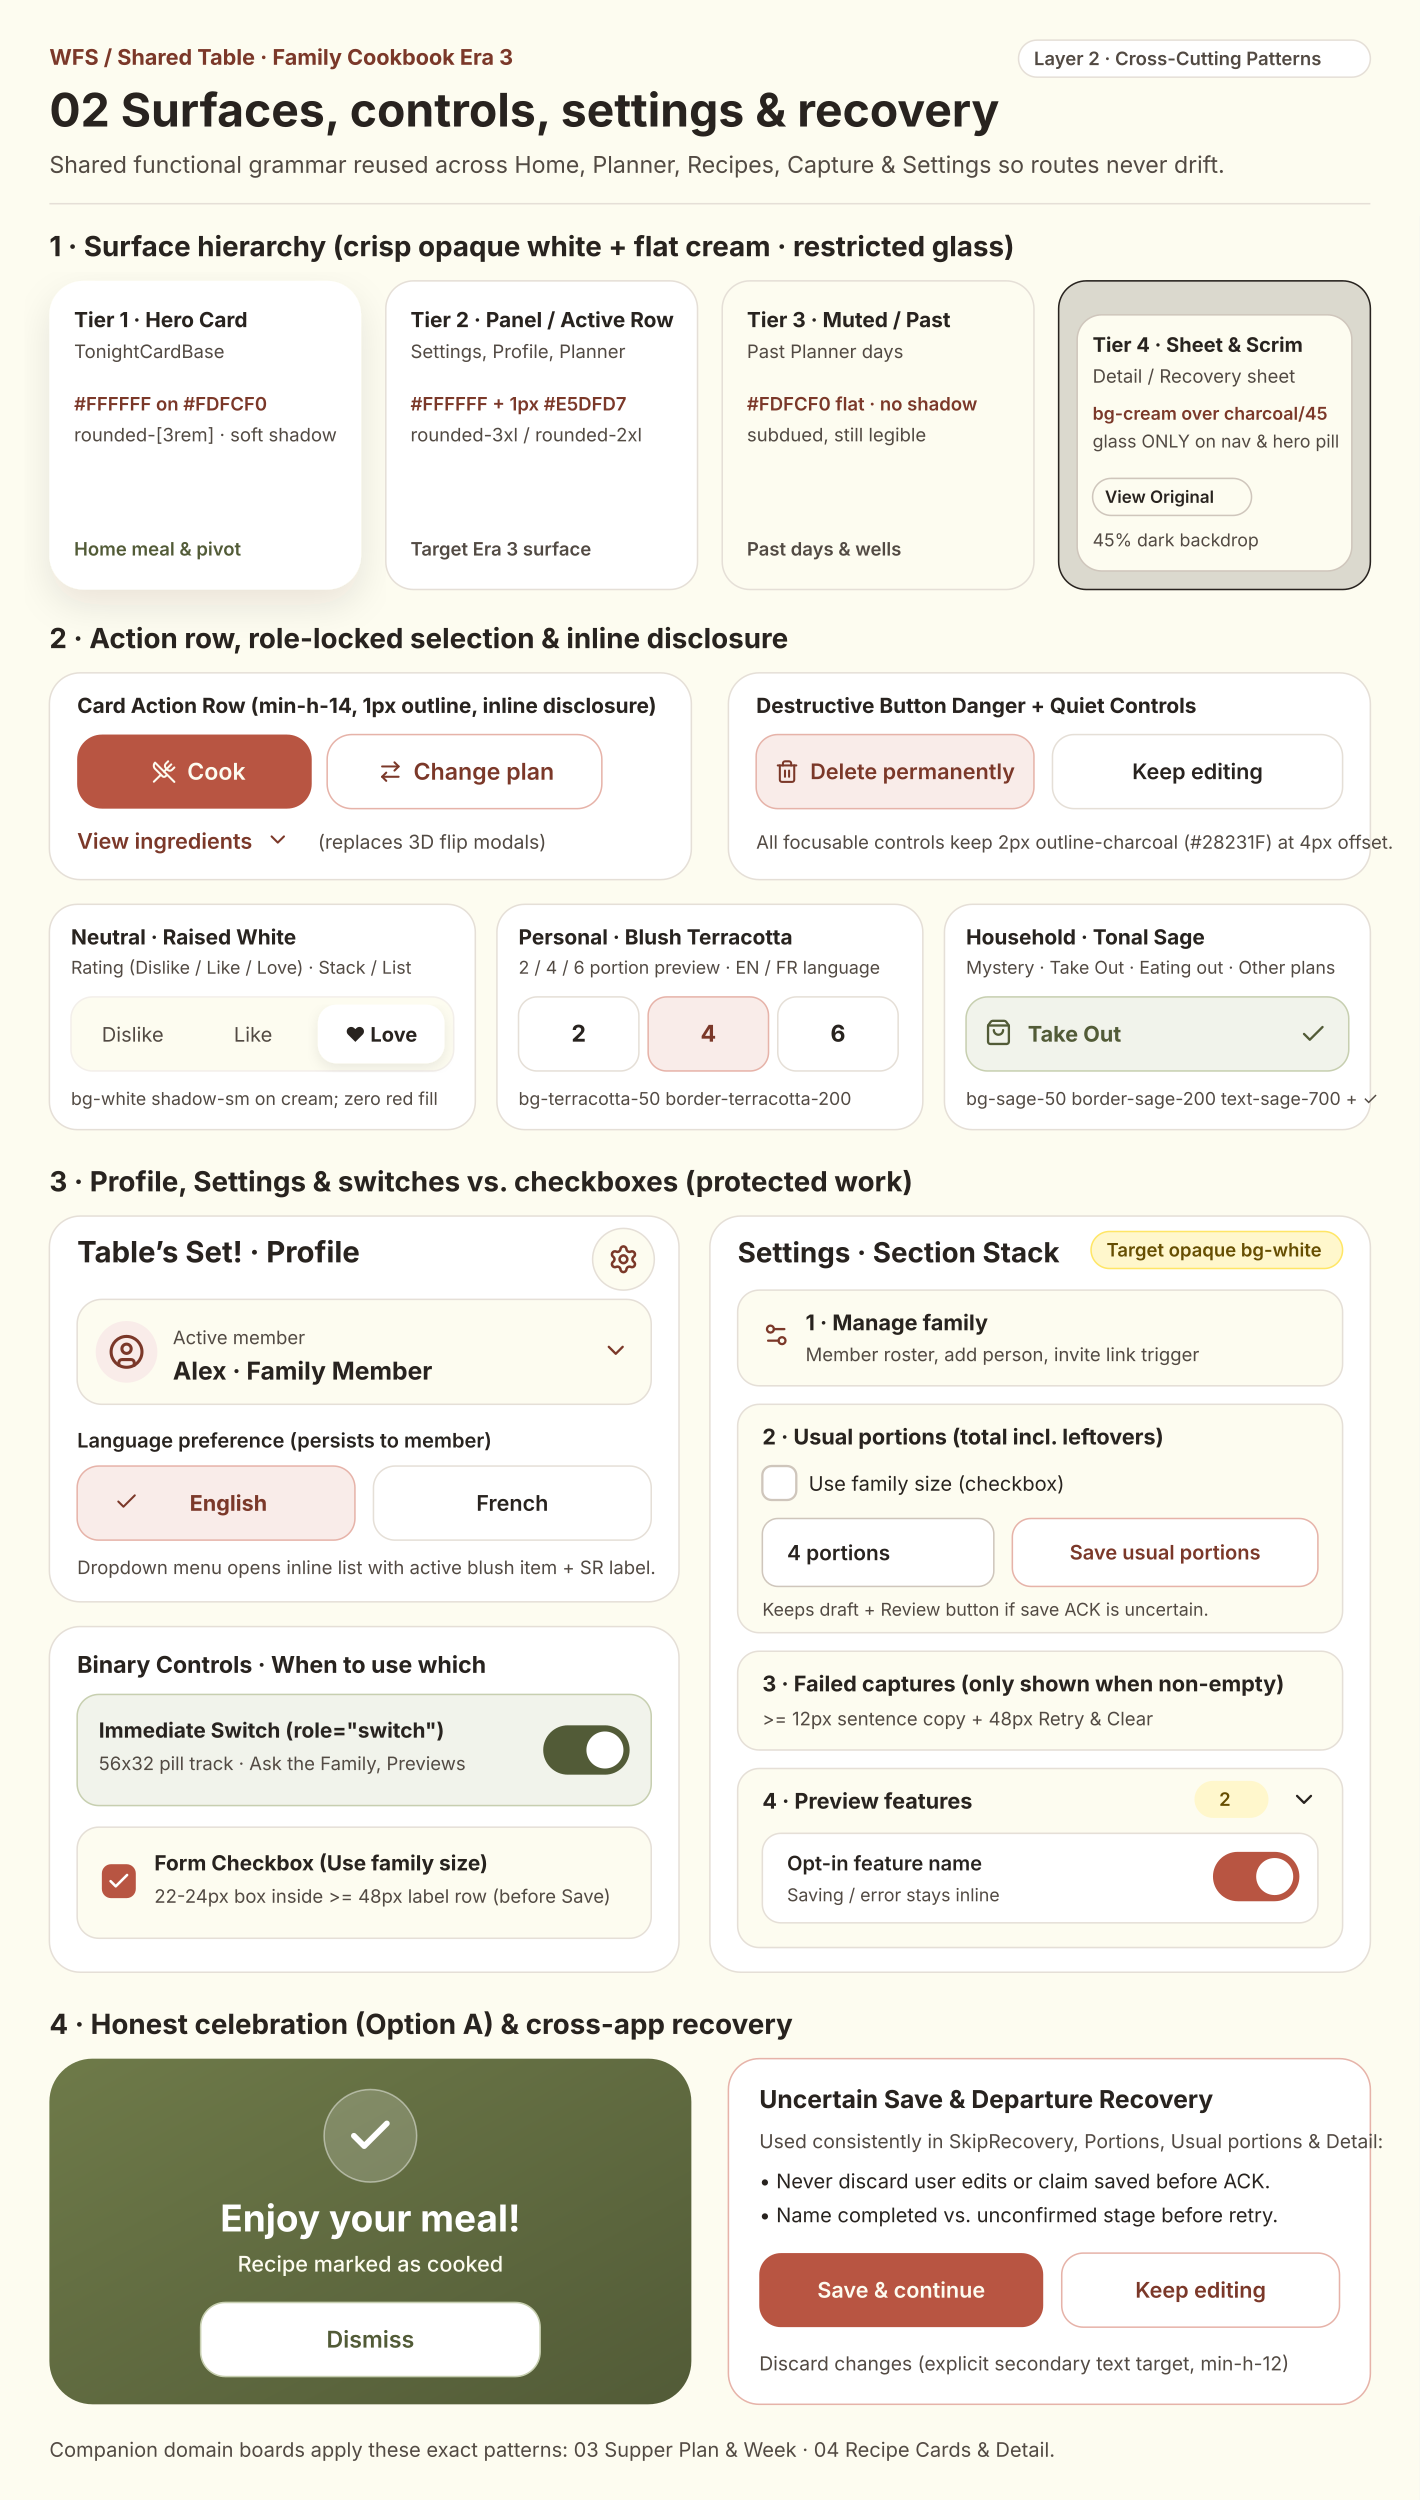
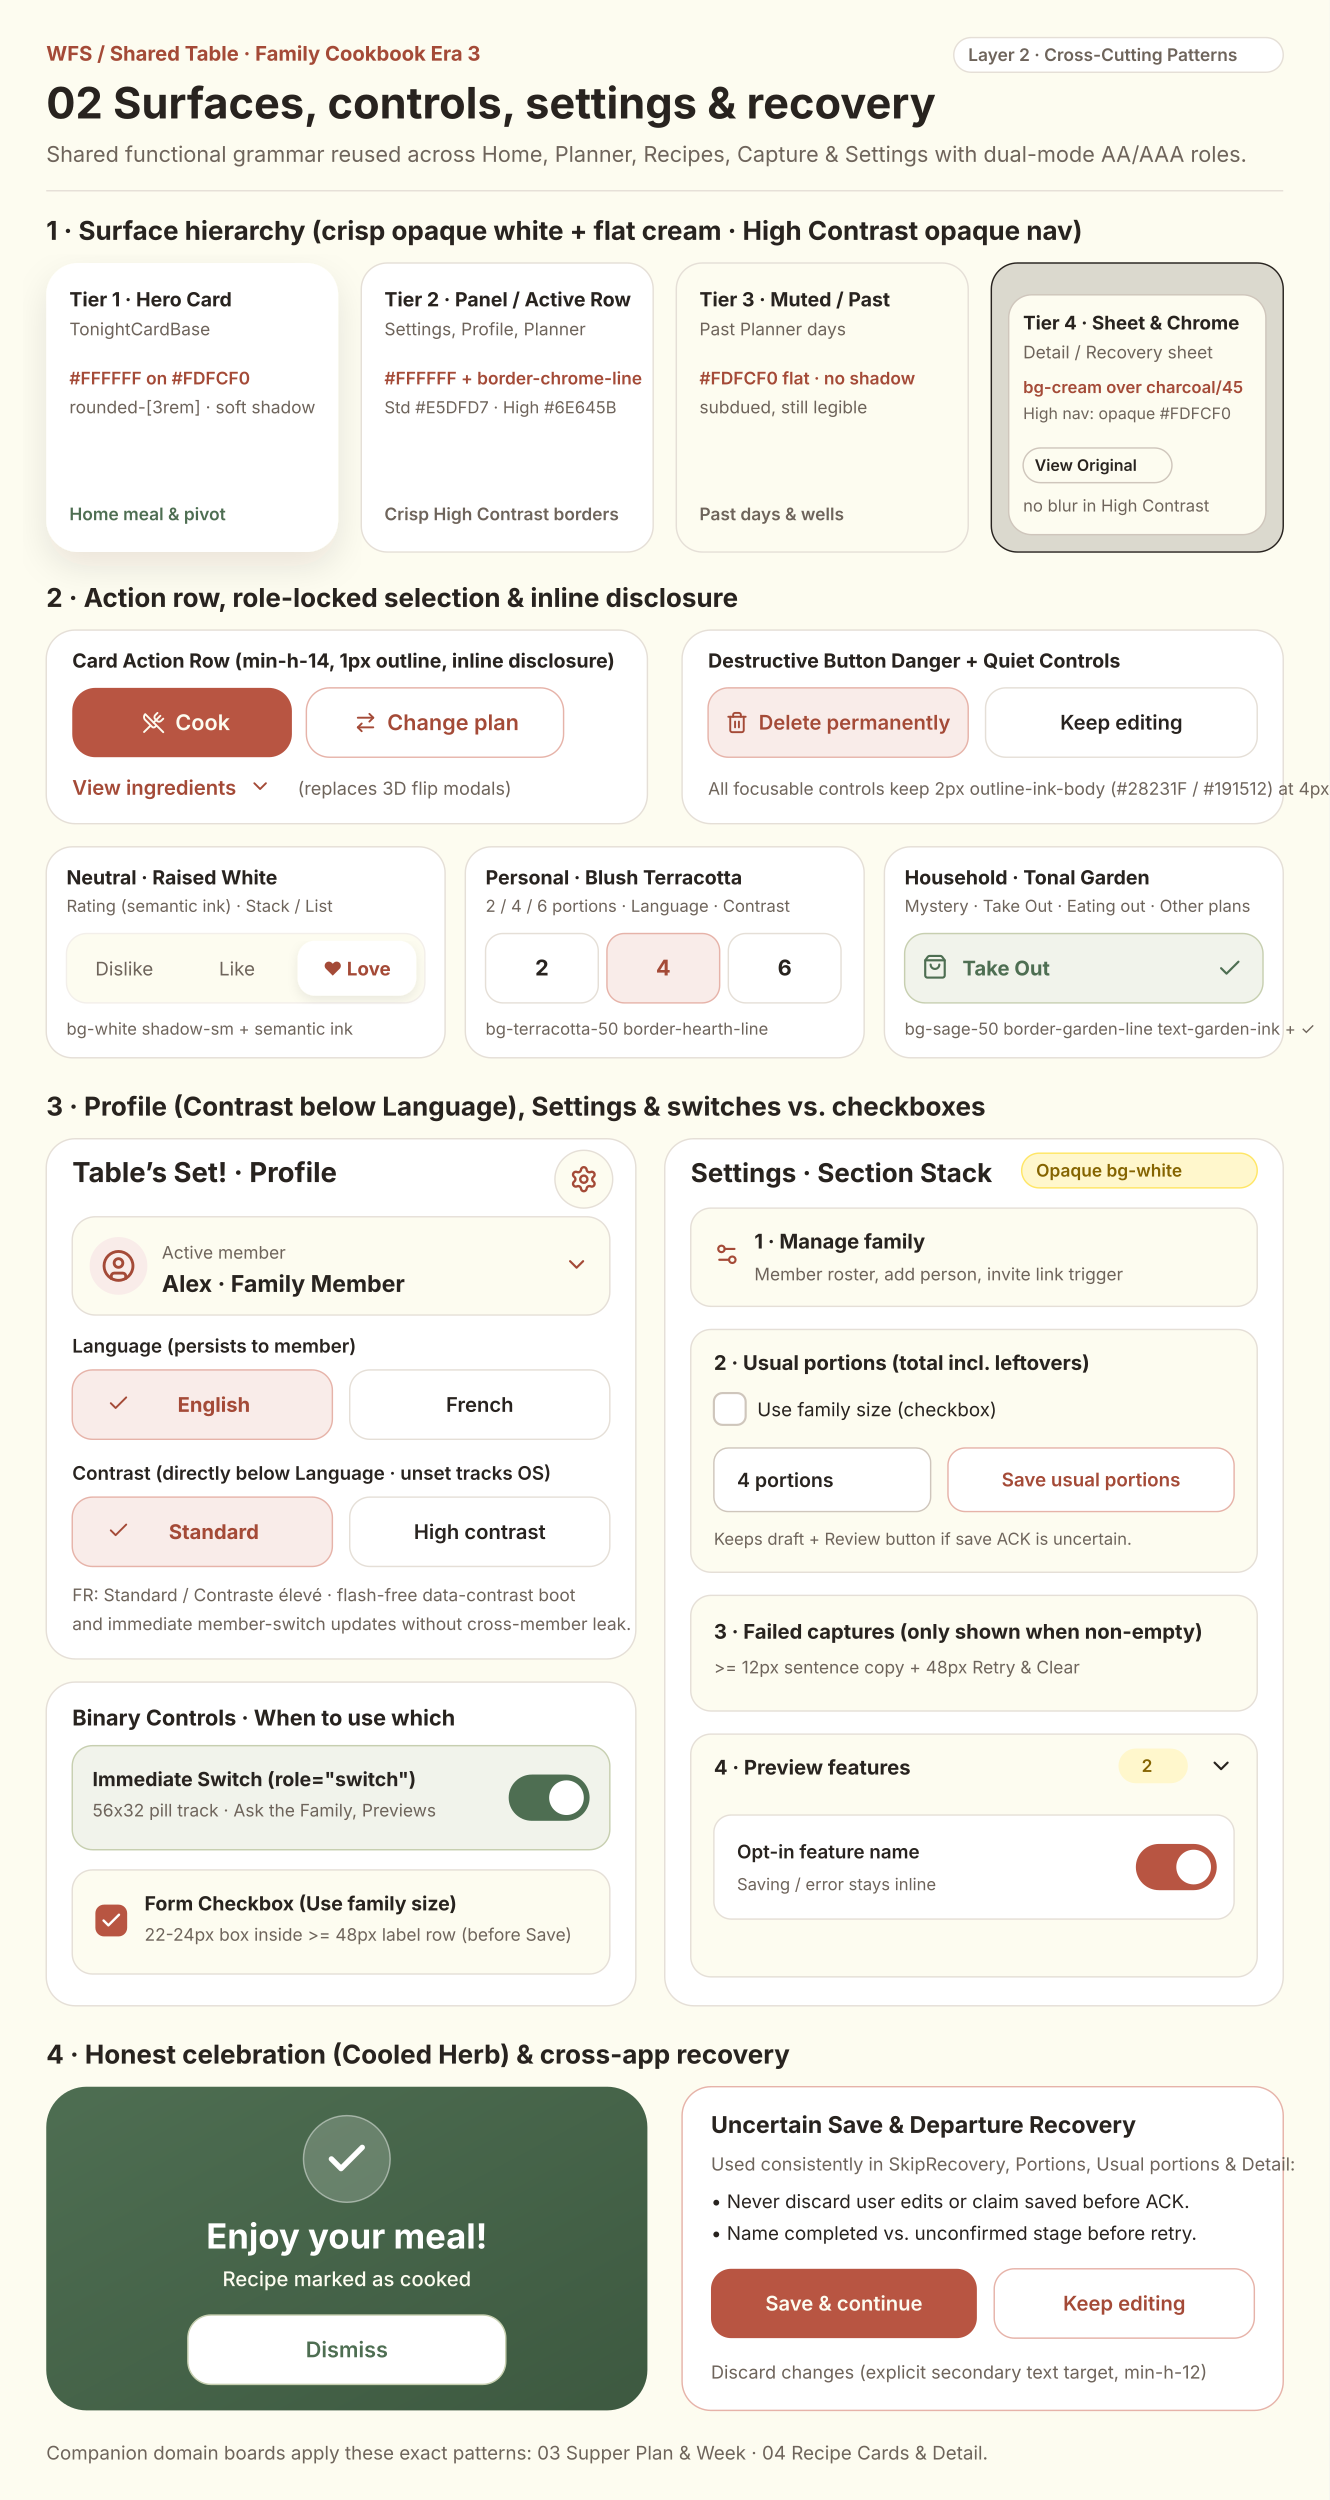
- <svg xmlns="http://www.w3.org/2000/svg" width="920" height="1620" viewBox="0 0 920 1620" role="img" aria-labelledby="title desc">
+ <svg xmlns="http://www.w3.org/2000/svg" width="920" height="1730" viewBox="0 0 920 1730" role="img" aria-labelledby="title desc">
  <defs>
    <filter id="cardShadow" x="-8%" y="-8%" width="116%" height="124%">
      <feDropShadow dx="0" dy="10" stdDeviation="12" flood-color="#28231F" flood-opacity="0.10" />
    </filter>
    <filter id="smShadow" x="-8%" y="-8%" width="116%" height="124%">
      <feDropShadow dx="0" dy="3" stdDeviation="4" flood-color="#28231F" flood-opacity="0.08" />
    </filter>
    <linearGradient id="herbGrad" x1="0" y1="0" x2="1" y2="1">
-       <stop offset="0%" stop-color="#6E7A49" />
-       <stop offset="100%" stop-color="#525B37" />
+       <stop offset="0%" stop-color="#4E6E52" />
+       <stop offset="100%" stop-color="#3D5940" />
    </linearGradient>
  </defs>
  <style>text { font-family: Inter, "DejaVu Sans", sans-serif; } .heading { font-family: Outfit, Inter, "DejaVu Sans", sans-serif; }</style>
-   <rect x="0" y="0" width="920" height="1620" rx="0" fill="#FDFCF0" />
+   <rect x="0" y="0" width="920" height="1730" rx="0" fill="#FDFCF0" />
  <rect x="0" y="0" width="920" height="140" rx="0" fill="#FDFCF0" />
-   <text x="32" y="42" font-size="14" fill="#7B3829" font-weight="700">WFS / Shared Table · Family Cookbook Era 3</text>
+   <text x="32" y="42" font-size="14" fill="#A44A37" font-weight="700">WFS / Shared Table · Family Cookbook Era 3</text>
  <rect x="660" y="26" width="228" height="24" rx="12" fill="#FFFFFF" stroke="#E5DFD7" stroke-width="1" />
-   <text x="670" y="42.2" font-size="12" fill="#524A43" font-weight="600">Layer 2 · Cross-Cutting Patterns</text>
+   <text x="670" y="42.2" font-size="12" fill="#6E645B" font-weight="600">Layer 2 · Cross-Cutting Patterns</text>
  <text x="32" y="82" font-size="30" fill="#28231F" font-weight="700" class="heading">02  Surfaces, controls, settings &amp; recovery</text>
-   <text x="32" y="112" font-size="15" fill="#524A43" font-weight="400">Shared functional grammar reused across Home, Planner, Recipes, Capture &amp; Settings so routes never drift.</text>
+   <text x="32" y="112" font-size="15" fill="#6E645B" font-weight="400">Shared functional grammar reused across Home, Planner, Recipes, Capture &amp; Settings with dual-mode AA/AAA roles.</text>
  <line x1="32" y1="132" x2="888" y2="132" stroke="#E5DFD7" stroke-width="1" />
-   <text x="32" y="166" font-size="18" fill="#28231F" font-weight="700" class="heading">1 · Surface hierarchy (crisp opaque white + flat cream · restricted glass)</text>
+   <text x="32" y="166" font-size="18" fill="#28231F" font-weight="700" class="heading">1 · Surface hierarchy (crisp opaque white + flat cream · High Contrast opaque nav)</text>
  <rect x="32" y="182" width="202" height="200" rx="22" fill="#FFFFFF" filter="url(#cardShadow)" />
  <text x="48" y="212" font-size="13.5" fill="#28231F" font-weight="700">Tier 1 · Hero Card</text>
-   <text x="48" y="232" font-size="12" fill="#524A43" font-weight="400">TonightCardBase</text>
-   <text x="48" y="266" font-size="12" fill="#7B3829" font-weight="600">#FFFFFF on #FDFCF0</text>
-   <text x="48" y="286" font-size="12" fill="#524A43" font-weight="400">rounded-[3rem] · soft shadow</text>
-   <text x="48" y="360" font-size="12" fill="#525B37" font-weight="600">Home meal &amp; pivot</text>
+   <text x="48" y="232" font-size="12" fill="#6E645B" font-weight="400">TonightCardBase</text>
+   <text x="48" y="266" font-size="12" fill="#A44A37" font-weight="600">#FFFFFF on #FDFCF0</text>
+   <text x="48" y="286" font-size="12" fill="#6E645B" font-weight="400">rounded-[3rem] · soft shadow</text>
+   <text x="48" y="360" font-size="12" fill="#4E6E52" font-weight="600">Home meal &amp; pivot</text>
  <rect x="250" y="182" width="202" height="200" rx="18" fill="#FFFFFF" stroke="#E5DFD7" stroke-width="1" />
  <text x="266" y="212" font-size="13.5" fill="#28231F" font-weight="700">Tier 2 · Panel / Active Row</text>
-   <text x="266" y="232" font-size="12" fill="#524A43" font-weight="400">Settings, Profile, Planner</text>
-   <text x="266" y="266" font-size="12" fill="#7B3829" font-weight="600">#FFFFFF + 1px #E5DFD7</text>
-   <text x="266" y="286" font-size="12" fill="#524A43" font-weight="400">rounded-3xl / rounded-2xl</text>
-   <text x="266" y="360" font-size="12" fill="#524A43" font-weight="600">Target Era 3 surface</text>
+   <text x="266" y="232" font-size="12" fill="#6E645B" font-weight="400">Settings, Profile, Planner</text>
+   <text x="266" y="266" font-size="12" fill="#A44A37" font-weight="600">#FFFFFF + border-chrome-line</text>
+   <text x="266" y="286" font-size="11.5" fill="#6E645B" font-weight="400">Std #E5DFD7 · High #6E645B</text>
+   <text x="266" y="360" font-size="12" fill="#6E645B" font-weight="600">Crisp High Contrast borders</text>
  <rect x="468" y="182" width="202" height="200" rx="18" fill="#FDFCF0" stroke="#E5DFD7" stroke-width="1" />
  <text x="484" y="212" font-size="13.5" fill="#28231F" font-weight="700">Tier 3 · Muted / Past</text>
-   <text x="484" y="232" font-size="12" fill="#524A43" font-weight="400">Past Planner days</text>
-   <text x="484" y="266" font-size="12" fill="#7B3829" font-weight="600">#FDFCF0 flat · no shadow</text>
-   <text x="484" y="286" font-size="12" fill="#524A43" font-weight="400">subdued, still legible</text>
-   <text x="484" y="360" font-size="12" fill="#524A43" font-weight="600">Past days &amp; wells</text>
+   <text x="484" y="232" font-size="12" fill="#6E645B" font-weight="400">Past Planner days</text>
+   <text x="484" y="266" font-size="12" fill="#A44A37" font-weight="600">#FDFCF0 flat · no shadow</text>
+   <text x="484" y="286" font-size="12" fill="#6E645B" font-weight="400">subdued, still legible</text>
+   <text x="484" y="360" font-size="12" fill="#6E645B" font-weight="600">Past days &amp; wells</text>
  <rect x="686" y="182" width="202" height="200" rx="18" fill="#28231F" stroke="#28231F" stroke-width="1" fill-opacity="0.16" />
  <rect x="698" y="204" width="178" height="166" rx="16" fill="#FDFCF0" stroke="#CFC6BC" stroke-width="1" />
-   <text x="708" y="228" font-size="13" fill="#28231F" font-weight="700">Tier 4 · Sheet &amp; Scrim</text>
-   <text x="708" y="248" font-size="12" fill="#524A43" font-weight="400">Detail / Recovery sheet</text>
-   <text x="708" y="272" font-size="11.5" fill="#7B3829" font-weight="600">bg-cream over charcoal/45</text>
-   <text x="708" y="290" font-size="11.5" fill="#524A43" font-weight="400">glass ONLY on nav &amp; hero pill</text>
+   <text x="708" y="228" font-size="13" fill="#28231F" font-weight="700">Tier 4 · Sheet &amp; Chrome</text>
+   <text x="708" y="248" font-size="12" fill="#6E645B" font-weight="400">Detail / Recovery sheet</text>
+   <text x="708" y="272" font-size="11.5" fill="#A44A37" font-weight="600">bg-cream over charcoal/45</text>
+   <text x="708" y="290" font-size="11" fill="#6E645B" font-weight="400">High nav: opaque #FDFCF0</text>
  <rect x="708" y="310" width="103" height="24" rx="12" fill="#FDFCF0" stroke="#CFC6BC" stroke-width="1" />
  <text x="716" y="325.85" font-size="11" fill="#28231F" font-weight="600">View Original</text>
-   <text x="708" y="354" font-size="11.5" fill="#524A43" font-weight="400">45% dark backdrop</text>
+   <text x="708" y="354" font-size="11.5" fill="#6E645B" font-weight="400">no blur in High Contrast</text>
  <text x="32" y="420" font-size="18" fill="#28231F" font-weight="700" class="heading">2 · Action row, role-locked selection &amp; inline disclosure</text>
  <rect x="32" y="436" width="416" height="134" rx="20" fill="#FFFFFF" stroke="#E5DFD7" stroke-width="1" />
  <text x="50" y="462" font-size="13.5" fill="#28231F" font-weight="700">Card Action Row (min-h-14, 1px outline, inline disclosure)</text>
  <rect x="50" y="476" width="152" height="48" rx="16" fill="#B85542" />
  <g transform="translate(98.3 492) scale(0.6667)" fill="none" stroke="#FDFCF0" stroke-width="2" stroke-linecap="round" stroke-linejoin="round">
    <path d="m16 2-2.3 2.3a3 3 0 0 0 0 4.2l1.8 1.8a3 3 0 0 0 4.2 0L22 8" />
    <path d="M15 15 3.3 3.3a4.2 4.2 0 0 0 0 6l7.3 7.3c.7.7 2 .7 2.8 0L15 15Zm0 0 7 7" />
    <path d="m2.1 21.8 6.4-6.3" />
    <path d="m19 5-7 7" />
  </g>
  <text x="121.3" y="505.25" font-size="15" fill="#FDFCF0" font-weight="600">Cook</text>
  <rect x="212" y="476" width="178" height="48" rx="16" fill="#FFFFFF" stroke="#E6B3A9" stroke-width="1" />
-   <g transform="translate(244.95 492) scale(0.6667)" fill="none" stroke="#7B3829" stroke-width="2" stroke-linecap="round" stroke-linejoin="round">
+   <g transform="translate(244.95 492) scale(0.6667)" fill="none" stroke="#A44A37" stroke-width="2" stroke-linecap="round" stroke-linejoin="round">
    <path d="m16 3 4 4-4 4" />
    <path d="M20 7H4" />
    <path d="m8 21-4-4 4-4" />
    <path d="M4 17h16" />
  </g>
-   <text x="267.95" y="505.25" font-size="15" fill="#7B3829" font-weight="600">Change plan</text>
-   <text x="50" y="550" font-size="14" fill="#7B3829" font-weight="600">View ingredients</text>
-   <g transform="translate(172 536) scale(0.6667)" fill="none" stroke="#7B3829" stroke-width="2" stroke-linecap="round" stroke-linejoin="round">
+   <text x="267.95" y="505.25" font-size="15" fill="#A44A37" font-weight="600">Change plan</text>
+   <text x="50" y="550" font-size="14" fill="#A44A37" font-weight="600">View ingredients</text>
+   <g transform="translate(172 536) scale(0.6667)" fill="none" stroke="#A44A37" stroke-width="2" stroke-linecap="round" stroke-linejoin="round">
    <path d="m6 9 6 6 6-6" />
  </g>
-   <text x="206" y="550" font-size="12.5" fill="#524A43" font-weight="400">(replaces 3D flip modals)</text>
+   <text x="206" y="550" font-size="12.5" fill="#6E645B" font-weight="400">(replaces 3D flip modals)</text>
  <rect x="472" y="436" width="416" height="134" rx="20" fill="#FFFFFF" stroke="#E5DFD7" stroke-width="1" />
  <text x="490" y="462" font-size="13.5" fill="#28231F" font-weight="700">Destructive Button Danger + Quiet Controls</text>
  <rect x="490" y="476" width="180" height="48" rx="14" fill="#F9ECE9" stroke="#E6B3A9" stroke-width="1" />
-   <g transform="translate(502 492) scale(0.6667)" fill="none" stroke="#7B3829" stroke-width="2" stroke-linecap="round" stroke-linejoin="round">
+   <g transform="translate(502 492) scale(0.6667)" fill="none" stroke="#A44A37" stroke-width="2" stroke-linecap="round" stroke-linejoin="round">
    <path d="M10 11v6" />
    <path d="M14 11v6" />
    <path d="M19 6v14a2 2 0 0 1-2 2H7a2 2 0 0 1-2-2V6" />
    <path d="M3 6h18" />
    <path d="M8 6V4a2 2 0 0 1 2-2h4a2 2 0 0 1 2 2v2" />
  </g>
-   <text x="525" y="504.9" font-size="14" fill="#7B3829" font-weight="600">Delete permanently</text>
+   <text x="525" y="504.9" font-size="14" fill="#A44A37" font-weight="600">Delete permanently</text>
  <rect x="682" y="476" width="188" height="48" rx="14" fill="#FFFFFF" stroke="#E5DFD7" stroke-width="1" />
  <text x="776" y="504.9" font-size="14" fill="#28231F" font-weight="600" text-anchor="middle">Keep editing</text>
-   <text x="490" y="550" font-size="12" fill="#524A43" font-weight="400">All focusable controls keep 2px outline-charcoal (#28231F) at 4px offset.</text>
+   <text x="490" y="550" font-size="12" fill="#6E645B" font-weight="400">All focusable controls keep 2px outline-ink-body (#28231F / #191512) at 4px offset.</text>
  <rect x="32" y="586" width="276" height="146" rx="18" fill="#FFFFFF" stroke="#E5DFD7" stroke-width="1" />
  <text x="46" y="612" font-size="13.5" fill="#28231F" font-weight="700">Neutral · Raised White</text>
-   <text x="46" y="631" font-size="11.5" fill="#524A43" font-weight="400">Rating (Dislike / Like / Love) · Stack / List</text>
+   <text x="46" y="631" font-size="11.5" fill="#6E645B" font-weight="400">Rating (semantic ink) · Stack / List</text>
  <rect x="46" y="646" width="248" height="48" rx="14" fill="#FDFCF0" stroke="#F3EFEA" stroke-width="1" />
-   <text x="86" y="675" font-size="13" fill="#524A43" font-weight="400" text-anchor="middle">Dislike</text>
-   <text x="164" y="675" font-size="13" fill="#524A43" font-weight="400" text-anchor="middle">Like</text>
+   <text x="86" y="675" font-size="13" fill="#6E645B" font-weight="400" text-anchor="middle">Dislike</text>
+   <text x="164" y="675" font-size="13" fill="#6E645B" font-weight="400" text-anchor="middle">Like</text>
  <rect x="206" y="651" width="82" height="38" rx="12" fill="#FFFFFF" filter="url(#smShadow)" />
-   <text x="247" y="675" font-size="13" fill="#28231F" font-weight="700" text-anchor="middle">♥ Love</text>
-   <text x="46" y="716" font-size="11.5" fill="#524A43" font-weight="400">bg-white shadow-sm on cream; zero red fill</text>
+   <text x="247" y="675" font-size="13" fill="#A44A37" font-weight="700" text-anchor="middle">♥ Love</text>
+   <text x="46" y="716" font-size="11.5" fill="#6E645B" font-weight="400">bg-white shadow-sm + semantic ink</text>
  <rect x="322" y="586" width="276" height="146" rx="18" fill="#FFFFFF" stroke="#E5DFD7" stroke-width="1" />
  <text x="336" y="612" font-size="13.5" fill="#28231F" font-weight="700">Personal · Blush Terracotta</text>
-   <text x="336" y="631" font-size="11.5" fill="#524A43" font-weight="400">2 / 4 / 6 portion preview · EN / FR language</text>
+   <text x="336" y="631" font-size="11.5" fill="#6E645B" font-weight="400">2 / 4 / 6 portions · Language · Contrast</text>
  <rect x="336" y="646" width="78" height="48" rx="12" fill="#FFFFFF" stroke="#E5DFD7" stroke-width="1" />
  <text x="375" y="675" font-size="15" fill="#28231F" font-weight="700" text-anchor="middle">2</text>
  <rect x="420" y="646" width="78" height="48" rx="12" fill="#F9ECE9" stroke="#E6B3A9" stroke-width="1" />
-   <text x="459" y="675" font-size="15" fill="#7B3829" font-weight="700" text-anchor="middle">4</text>
+   <text x="459" y="675" font-size="15" fill="#A44A37" font-weight="700" text-anchor="middle">4</text>
  <rect x="504" y="646" width="78" height="48" rx="12" fill="#FFFFFF" stroke="#E5DFD7" stroke-width="1" />
  <text x="543" y="675" font-size="15" fill="#28231F" font-weight="700" text-anchor="middle">6</text>
-   <text x="336" y="716" font-size="11.5" fill="#524A43" font-weight="400">bg-terracotta-50 border-terracotta-200</text>
+   <text x="336" y="716" font-size="11.5" fill="#6E645B" font-weight="400">bg-terracotta-50 border-hearth-line</text>
  <rect x="612" y="586" width="276" height="146" rx="18" fill="#FFFFFF" stroke="#E5DFD7" stroke-width="1" />
-   <text x="626" y="612" font-size="13.5" fill="#28231F" font-weight="700">Household · Tonal Sage</text>
-   <text x="626" y="631" font-size="11.5" fill="#524A43" font-weight="400">Mystery · Take Out · Eating out · Other plans</text>
+   <text x="626" y="612" font-size="13.5" fill="#28231F" font-weight="700">Household · Tonal Garden</text>
+   <text x="626" y="631" font-size="11.5" fill="#6E645B" font-weight="400">Mystery · Take Out · Eating out · Other plans</text>
  <rect x="626" y="646" width="248" height="48" rx="14" fill="#F1F3EB" stroke="#C7CFB0" stroke-width="1" />
-   <g transform="translate(638 660) scale(0.75)" fill="none" stroke="#525B37" stroke-width="2" stroke-linecap="round" stroke-linejoin="round">
+   <g transform="translate(638 660) scale(0.75)" fill="none" stroke="#4E6E52" stroke-width="2" stroke-linecap="round" stroke-linejoin="round">
    <path d="M16 10a4 4 0 0 1-8 0" />
    <path d="M3.103 6.034h17.794" />
    <path d="M3.4 5.467a2 2 0 0 0-.4 1.2V20a2 2 0 0 0 2 2h14a2 2 0 0 0 2-2V6.667a2 2 0 0 0-.4-1.2l-2-2.667A2 2 0 0 0 17 2H7a2 2 0 0 0-1.6.8z" />
  </g>
-   <text x="666" y="675" font-size="14" fill="#525B37" font-weight="700">Take Out</text>
-   <g transform="translate(842 661) scale(0.75)" fill="none" stroke="#525B37" stroke-width="2" stroke-linecap="round" stroke-linejoin="round">
-     <path d="M20 6 9 17l-5-5" />
-   </g>
-   <text x="626" y="716" font-size="11.5" fill="#524A43" font-weight="400">bg-sage-50 border-sage-200 text-sage-700 + ✓</text>
-   <text x="32" y="772" font-size="18" fill="#28231F" font-weight="700" class="heading">3 · Profile, Settings &amp; switches vs. checkboxes (protected work)</text>
-   <rect x="32" y="788" width="408" height="250" rx="20" fill="#FFFFFF" stroke="#E5DFD7" stroke-width="1" />
+   <text x="666" y="675" font-size="14" fill="#4E6E52" font-weight="700">Take Out</text>
+   <g transform="translate(842 661) scale(0.75)" fill="none" stroke="#4E6E52" stroke-width="2" stroke-linecap="round" stroke-linejoin="round">
+     <path d="M20 6 9 17l-5-5" />
+   </g>
+   <text x="626" y="716" font-size="11.5" fill="#6E645B" font-weight="400">bg-sage-50 border-garden-line text-garden-ink + ✓</text>
+   <text x="32" y="772" font-size="18" fill="#28231F" font-weight="700" class="heading">3 · Profile (Contrast below Language), Settings &amp; switches vs. checkboxes</text>
+   <rect x="32" y="788" width="408" height="360" rx="20" fill="#FFFFFF" stroke="#E5DFD7" stroke-width="1" />
  <text x="50" y="818" font-size="19" fill="#28231F" font-weight="700" class="heading">Table’s Set! · Profile</text>
  <rect x="384" y="796" width="40" height="40" rx="20" fill="#FDFCF0" stroke="#E5DFD7" stroke-width="1" />
-   <g transform="translate(394 806) scale(0.8333)" fill="none" stroke="#7B3829" stroke-width="2" stroke-linecap="round" stroke-linejoin="round">
+   <g transform="translate(394 806) scale(0.8333)" fill="none" stroke="#A44A37" stroke-width="2" stroke-linecap="round" stroke-linejoin="round">
    <path d="M9.671 4.136a2.34 2.34 0 0 1 4.659 0 2.34 2.34 0 0 0 3.319 1.915 2.34 2.34 0 0 1 2.33 4.033 2.34 2.34 0 0 0 0 3.831 2.34 2.34 0 0 1-2.33 4.033 2.34 2.34 0 0 0-3.319 1.915 2.34 2.34 0 0 1-4.659 0 2.34 2.34 0 0 0-3.32-1.915 2.34 2.34 0 0 1-2.33-4.033 2.34 2.34 0 0 0 0-3.831A2.34 2.34 0 0 1 6.35 6.051a2.34 2.34 0 0 0 3.319-1.915" />
    <circle cx="12" cy="12" r="3" />
  </g>
  <rect x="50" y="842" width="372" height="68" rx="16" fill="#FDFCF0" stroke="#E5DFD7" stroke-width="1" />
  <rect x="62" y="856" width="40" height="40" rx="20" fill="#F9ECE9" />
-   <g transform="translate(70 864) scale(1)" fill="none" stroke="#7B3829" stroke-width="2" stroke-linecap="round" stroke-linejoin="round">
+   <g transform="translate(70 864) scale(1)" fill="none" stroke="#A44A37" stroke-width="2" stroke-linecap="round" stroke-linejoin="round">
    <circle cx="12" cy="12" r="10" />
    <circle cx="12" cy="10" r="3" />
    <path d="M7 20.662V19a2 2 0 0 1 2-2h6a2 2 0 0 1 2 2v1.662" />
  </g>
-   <text x="112" y="871" font-size="12" fill="#524A43" font-weight="400">Active member</text>
+   <text x="112" y="871" font-size="12" fill="#6E645B" font-weight="400">Active member</text>
  <text x="112" y="894" font-size="16" fill="#28231F" font-weight="700" class="heading">Alex · Family Member</text>
-   <g transform="translate(390 866) scale(0.75)" fill="none" stroke="#7B3829" stroke-width="2" stroke-linecap="round" stroke-linejoin="round">
+   <g transform="translate(390 866) scale(0.75)" fill="none" stroke="#A44A37" stroke-width="2" stroke-linecap="round" stroke-linejoin="round">
    <path d="m6 9 6 6 6-6" />
  </g>
-   <text x="50" y="938" font-size="13" fill="#28231F" font-weight="600">Language preference (persists to member)</text>
-   <rect x="50" y="950" width="180" height="48" rx="14" fill="#F9ECE9" stroke="#E6B3A9" stroke-width="1" />
-   <g transform="translate(74 965) scale(0.6667)" fill="none" stroke="#7B3829" stroke-width="2" stroke-linecap="round" stroke-linejoin="round">
-     <path d="M20 6 9 17l-5-5" />
-   </g>
-   <text x="148" y="979" font-size="14" fill="#7B3829" font-weight="700" text-anchor="middle">English</text>
-   <rect x="242" y="950" width="180" height="48" rx="14" fill="#FFFFFF" stroke="#E5DFD7" stroke-width="1" />
-   <text x="332" y="979" font-size="14" fill="#28231F" font-weight="600" text-anchor="middle">French</text>
-   <text x="50" y="1020" font-size="12" fill="#524A43" font-weight="400">Dropdown menu opens inline list with active blush item + SR label.</text>
-   <rect x="32" y="1054" width="408" height="224" rx="20" fill="#FFFFFF" stroke="#E5DFD7" stroke-width="1" />
-   <text x="50" y="1084" font-size="15" fill="#28231F" font-weight="700">Binary Controls · When to use which</text>
-   <rect x="50" y="1098" width="372" height="72" rx="14" fill="#F1F3EB" stroke="#C7CFB0" stroke-width="1" />
-   <text x="64" y="1126" font-size="13.5" fill="#28231F" font-weight="700">Immediate Switch (role="switch")</text>
-   <text x="64" y="1147" font-size="12" fill="#524A43" font-weight="400">56x32 pill track · Ask the Family, Previews</text>
-   <rect x="352" y="1118" width="56" height="32" rx="16" fill="#525B37" />
-   <circle cx="392" cy="1134" r="12" fill="#FFFFFF" />
-   <rect x="50" y="1184" width="372" height="72" rx="14" fill="#FDFCF0" stroke="#E5DFD7" stroke-width="1" />
-   <rect x="66" y="1208" width="22" height="22" rx="6" fill="#B85542" />
-   <g transform="translate(69 1211) scale(0.6667)" fill="none" stroke="#FFFFFF" stroke-width="2.5" stroke-linecap="round" stroke-linejoin="round">
-     <path d="M20 6 9 17l-5-5" />
-   </g>
-   <text x="100" y="1212" font-size="13.5" fill="#28231F" font-weight="700">Form Checkbox (Use family size)</text>
-   <text x="100" y="1233" font-size="12" fill="#524A43" font-weight="400">22-24px box inside &gt;= 48px label row (before Save)</text>
-   <rect x="460" y="788" width="428" height="490" rx="20" fill="#FFFFFF" stroke="#E5DFD7" stroke-width="1" />
+   <text x="50" y="936" font-size="13" fill="#28231F" font-weight="600">Language (persists to member)</text>
+   <rect x="50" y="948" width="180" height="48" rx="14" fill="#F9ECE9" stroke="#E6B3A9" stroke-width="1" />
+   <g transform="translate(74 963) scale(0.6667)" fill="none" stroke="#A44A37" stroke-width="2" stroke-linecap="round" stroke-linejoin="round">
+     <path d="M20 6 9 17l-5-5" />
+   </g>
+   <text x="148" y="977" font-size="14" fill="#A44A37" font-weight="700" text-anchor="middle">English</text>
+   <rect x="242" y="948" width="180" height="48" rx="14" fill="#FFFFFF" stroke="#E5DFD7" stroke-width="1" />
+   <text x="332" y="977" font-size="14" fill="#28231F" font-weight="600" text-anchor="middle">French</text>
+   <text x="50" y="1024" font-size="13" fill="#28231F" font-weight="600">Contrast (directly below Language · unset tracks OS)</text>
+   <rect x="50" y="1036" width="180" height="48" rx="14" fill="#F9ECE9" stroke="#E6B3A9" stroke-width="1" />
+   <g transform="translate(74 1051) scale(0.6667)" fill="none" stroke="#A44A37" stroke-width="2" stroke-linecap="round" stroke-linejoin="round">
+     <path d="M20 6 9 17l-5-5" />
+   </g>
+   <text x="148" y="1065" font-size="14" fill="#A44A37" font-weight="700" text-anchor="middle">Standard</text>
+   <rect x="242" y="1036" width="180" height="48" rx="14" fill="#FFFFFF" stroke="#E5DFD7" stroke-width="1" />
+   <text x="332" y="1065" font-size="14" fill="#28231F" font-weight="600" text-anchor="middle">High contrast</text>
+   <text x="50" y="1108" font-size="12" fill="#6E645B" font-weight="400">FR: Standard / Contraste élevé · flash-free data-contrast boot</text>
+   <text x="50" y="1128" font-size="12" fill="#6E645B" font-weight="400">and immediate member-switch updates without cross-member leak.</text>
+   <rect x="32" y="1164" width="408" height="224" rx="20" fill="#FFFFFF" stroke="#E5DFD7" stroke-width="1" />
+   <text x="50" y="1194" font-size="15" fill="#28231F" font-weight="700">Binary Controls · When to use which</text>
+   <rect x="50" y="1208" width="372" height="72" rx="14" fill="#F1F3EB" stroke="#C7CFB0" stroke-width="1" />
+   <text x="64" y="1236" font-size="13.5" fill="#28231F" font-weight="700">Immediate Switch (role="switch")</text>
+   <text x="64" y="1257" font-size="12" fill="#6E645B" font-weight="400">56x32 pill track · Ask the Family, Previews</text>
+   <rect x="352" y="1228" width="56" height="32" rx="16" fill="#4E6E52" />
+   <circle cx="392" cy="1244" r="12" fill="#FFFFFF" />
+   <rect x="50" y="1294" width="372" height="72" rx="14" fill="#FDFCF0" stroke="#E5DFD7" stroke-width="1" />
+   <rect x="66" y="1318" width="22" height="22" rx="6" fill="#B85542" />
+   <g transform="translate(69 1321) scale(0.6667)" fill="none" stroke="#FFFFFF" stroke-width="2.5" stroke-linecap="round" stroke-linejoin="round">
+     <path d="M20 6 9 17l-5-5" />
+   </g>
+   <text x="100" y="1322" font-size="13.5" fill="#28231F" font-weight="700">Form Checkbox (Use family size)</text>
+   <text x="100" y="1343" font-size="12" fill="#6E645B" font-weight="400">22-24px box inside &gt;= 48px label row (before Save)</text>
+   <rect x="460" y="788" width="428" height="600" rx="20" fill="#FFFFFF" stroke="#E5DFD7" stroke-width="1" />
  <text x="478" y="818" font-size="18" fill="#28231F" font-weight="700" class="heading">Settings · Section Stack</text>
  <rect x="707" y="798" width="163" height="24" rx="12" fill="#FFF7CC" stroke="#FFE666" stroke-width="1" />
-   <text x="717" y="814.2" font-size="12" fill="#664E01" font-weight="600">Target opaque bg-white</text>
-   <rect x="478" y="836" width="392" height="62" rx="14" fill="#FDFCF0" stroke="#E5DFD7" stroke-width="1" />
-   <g transform="translate(494 856) scale(0.75)" fill="none" stroke="#7B3829" stroke-width="2" stroke-linecap="round" stroke-linejoin="round">
+   <text x="717" y="814.2" font-size="12" fill="#856400" font-weight="600">Opaque bg-white</text>
+   <rect x="478" y="836" width="392" height="68" rx="14" fill="#FDFCF0" stroke="#E5DFD7" stroke-width="1" />
+   <g transform="translate(494 859) scale(0.75)" fill="none" stroke="#A44A37" stroke-width="2" stroke-linecap="round" stroke-linejoin="round">
    <path d="M14 17H5" />
    <path d="M19 7h-9" />
    <circle cx="17" cy="17" r="3" />
    <circle cx="7" cy="7" r="3" />
  </g>
-   <text x="522" y="862" font-size="14" fill="#28231F" font-weight="700">1 · Manage family</text>
-   <text x="522" y="882" font-size="12" fill="#524A43" font-weight="400">Member roster, add person, invite link trigger</text>
-   <rect x="478" y="910" width="392" height="148" rx="14" fill="#FDFCF0" stroke="#E5DFD7" stroke-width="1" />
-   <text x="494" y="936" font-size="14" fill="#28231F" font-weight="700">2 · Usual portions (total incl. leftovers)</text>
-   <rect x="494" y="950" width="22" height="22" rx="6" fill="#FFFFFF" stroke="#CFC6BC" stroke-width="1.5" />
-   <text x="524" y="966" font-size="13" fill="#28231F" font-weight="400">Use family size  (checkbox)</text>
-   <rect x="494" y="984" width="150" height="44" rx="10" fill="#FFFFFF" stroke="#CFC6BC" stroke-width="1" />
-   <text x="510" y="1011" font-size="13.5" fill="#28231F" font-weight="600">4 portions</text>
-   <rect x="656" y="984" width="198" height="44" rx="12" fill="#FFFFFF" stroke="#E6B3A9" stroke-width="1" />
-   <text x="755" y="1010.55" font-size="13" fill="#7B3829" font-weight="600" text-anchor="middle">Save usual portions</text>
-   <text x="494" y="1047" font-size="11.5" fill="#524A43" font-weight="400">Keeps draft + Review button if save ACK is uncertain.</text>
-   <rect x="478" y="1070" width="392" height="64" rx="14" fill="#FDFCF0" stroke="#E5DFD7" stroke-width="1" />
-   <text x="494" y="1096" font-size="14" fill="#28231F" font-weight="700">3 · Failed captures (only shown when non-empty)</text>
-   <text x="494" y="1118" font-size="12" fill="#524A43" font-weight="400">&gt;= 12px sentence copy + 48px Retry &amp; Clear</text>
-   <rect x="478" y="1146" width="392" height="116" rx="14" fill="#FDFCF0" stroke="#E5DFD7" stroke-width="1" />
-   <text x="494" y="1172" font-size="14" fill="#28231F" font-weight="700">4 · Preview features</text>
-   <rect x="774" y="1154" width="48" height="24" rx="12" fill="#FFF7CC" />
-   <text x="790" y="1170.2" font-size="12" fill="#664E01" font-weight="600">2</text>
-   <g transform="translate(836 1157) scale(0.75)" fill="none" stroke="#28231F" stroke-width="2" stroke-linecap="round" stroke-linejoin="round">
+   <text x="522" y="864" font-size="14" fill="#28231F" font-weight="700">1 · Manage family</text>
+   <text x="522" y="886" font-size="12" fill="#6E645B" font-weight="400">Member roster, add person, invite link trigger</text>
+   <rect x="478" y="920" width="392" height="168" rx="14" fill="#FDFCF0" stroke="#E5DFD7" stroke-width="1" />
+   <text x="494" y="948" font-size="14" fill="#28231F" font-weight="700">2 · Usual portions (total incl. leftovers)</text>
+   <rect x="494" y="964" width="22" height="22" rx="6" fill="#FFFFFF" stroke="#CFC6BC" stroke-width="1.5" />
+   <text x="524" y="980" font-size="13" fill="#28231F" font-weight="400">Use family size  (checkbox)</text>
+   <rect x="494" y="1002" width="150" height="44" rx="10" fill="#FFFFFF" stroke="#CFC6BC" stroke-width="1" />
+   <text x="510" y="1029" font-size="13.5" fill="#28231F" font-weight="600">4 portions</text>
+   <rect x="656" y="1002" width="198" height="44" rx="12" fill="#FFFFFF" stroke="#E6B3A9" stroke-width="1" />
+   <text x="755" y="1028.55" font-size="13" fill="#A44A37" font-weight="600" text-anchor="middle">Save usual portions</text>
+   <text x="494" y="1069" font-size="11.5" fill="#6E645B" font-weight="400">Keeps draft + Review button if save ACK is uncertain.</text>
+   <rect x="478" y="1104" width="392" height="80" rx="14" fill="#FDFCF0" stroke="#E5DFD7" stroke-width="1" />
+   <text x="494" y="1134" font-size="14" fill="#28231F" font-weight="700">3 · Failed captures (only shown when non-empty)</text>
+   <text x="494" y="1158" font-size="12" fill="#6E645B" font-weight="400">&gt;= 12px sentence copy + 48px Retry &amp; Clear</text>
+   <rect x="478" y="1200" width="392" height="168" rx="14" fill="#FDFCF0" stroke="#E5DFD7" stroke-width="1" />
+   <text x="494" y="1228" font-size="14" fill="#28231F" font-weight="700">4 · Preview features</text>
+   <rect x="774" y="1210" width="48" height="24" rx="12" fill="#FFF7CC" />
+   <text x="790" y="1226.2" font-size="12" fill="#856400" font-weight="600">2</text>
+   <g transform="translate(836 1213) scale(0.75)" fill="none" stroke="#28231F" stroke-width="2" stroke-linecap="round" stroke-linejoin="round">
    <path d="m6 9 6 6 6-6" />
  </g>
-   <rect x="494" y="1188" width="360" height="58" rx="12" fill="#FFFFFF" stroke="#E5DFD7" stroke-width="1" />
-   <text x="510" y="1212" font-size="13" fill="#28231F" font-weight="600">Opt-in feature name</text>
-   <text x="510" y="1232" font-size="11.5" fill="#524A43" font-weight="400">Saving / error stays inline</text>
-   <rect x="786" y="1200" width="56" height="32" rx="16" fill="#B85542" />
-   <circle cx="826" cy="1216" r="12" fill="#FFFFFF" />
-   <text x="32" y="1318" font-size="18" fill="#28231F" font-weight="700" class="heading">4 · Honest celebration (Option A) &amp; cross-app recovery</text>
-   <rect x="32" y="1334" width="416" height="224" rx="28" fill="url(#herbGrad)" />
-   <rect x="210" y="1354" width="60" height="60" rx="30" fill="#FFFFFF" fill-opacity="0.18" stroke="#FFFFFF" stroke-opacity="0.45" />
-   <g transform="translate(224 1368) scale(1.3333)" fill="none" stroke="#FFFFFF" stroke-width="2.8" stroke-linecap="round" stroke-linejoin="round">
-     <path d="M20 6 9 17l-5-5" />
-   </g>
-   <text x="240" y="1446" font-size="24" fill="#FFFFFF" font-weight="700" class="heading" text-anchor="middle">Enjoy your meal!</text>
-   <text x="240" y="1472" font-size="14" fill="#FDFCF0" font-weight="500" text-anchor="middle">Recipe marked as cooked</text>
-   <rect x="130" y="1492" width="220" height="48" rx="16" fill="#FFFFFF" stroke="#C7CFB0" stroke-width="1" />
-   <text x="240" y="1521.25" font-size="15" fill="#525B37" font-weight="600" text-anchor="middle">Dismiss</text>
-   <rect x="472" y="1334" width="416" height="224" rx="20" fill="#FFFFFF" stroke="#E6B3A9" stroke-width="1" />
-   <text x="492" y="1366" font-size="16" fill="#28231F" font-weight="700" class="heading">Uncertain Save &amp; Departure Recovery</text>
-   <text x="492" y="1392" font-size="12.5" fill="#524A43" font-weight="400">Used consistently in SkipRecovery, Portions, Usual portions &amp; Detail:</text>
-   <text x="492" y="1418" font-size="13" fill="#28231F" font-weight="400">• Never discard user edits or claim saved before ACK.</text>
-   <text x="492" y="1440" font-size="13" fill="#28231F" font-weight="400">• Name completed vs. unconfirmed stage before retry.</text>
-   <rect x="492" y="1460" width="184" height="48" rx="14" fill="#B85542" />
-   <text x="584" y="1488.9" font-size="14" fill="#FDFCF0" font-weight="600" text-anchor="middle">Save &amp; continue</text>
-   <rect x="688" y="1460" width="180" height="48" rx="14" fill="#FFFFFF" stroke="#E6B3A9" stroke-width="1" />
-   <text x="778" y="1488.9" font-size="14" fill="#7B3829" font-weight="600" text-anchor="middle">Keep editing</text>
-   <text x="492" y="1536" font-size="12.5" fill="#524A43" font-weight="400">Discard changes (explicit secondary text target, min-h-12)</text>
-   <text x="32" y="1592" font-size="13" fill="#524A43" font-weight="400">Companion domain boards apply these exact patterns: 03 Supper Plan &amp; Week · 04 Recipe Cards &amp; Detail.</text>
+   <rect x="494" y="1256" width="360" height="72" rx="12" fill="#FFFFFF" stroke="#E5DFD7" stroke-width="1" />
+   <text x="510" y="1286" font-size="13" fill="#28231F" font-weight="600">Opt-in feature name</text>
+   <text x="510" y="1308" font-size="11.5" fill="#6E645B" font-weight="400">Saving / error stays inline</text>
+   <rect x="786" y="1276" width="56" height="32" rx="16" fill="#B85542" />
+   <circle cx="826" cy="1292" r="12" fill="#FFFFFF" />
+   <text x="32" y="1428" font-size="18" fill="#28231F" font-weight="700" class="heading">4 · Honest celebration (Cooled Herb) &amp; cross-app recovery</text>
+   <rect x="32" y="1444" width="416" height="224" rx="28" fill="url(#herbGrad)" />
+   <rect x="210" y="1464" width="60" height="60" rx="30" fill="#FFFFFF" fill-opacity="0.18" stroke="#FFFFFF" stroke-opacity="0.45" />
+   <g transform="translate(224 1478) scale(1.3333)" fill="none" stroke="#FFFFFF" stroke-width="2.8" stroke-linecap="round" stroke-linejoin="round">
+     <path d="M20 6 9 17l-5-5" />
+   </g>
+   <text x="240" y="1556" font-size="24" fill="#FFFFFF" font-weight="700" class="heading" text-anchor="middle">Enjoy your meal!</text>
+   <text x="240" y="1582" font-size="14" fill="#FDFCF0" font-weight="500" text-anchor="middle">Recipe marked as cooked</text>
+   <rect x="130" y="1602" width="220" height="48" rx="16" fill="#FFFFFF" stroke="#C7CFB0" stroke-width="1" />
+   <text x="240" y="1631.25" font-size="15" fill="#4E6E52" font-weight="600" text-anchor="middle">Dismiss</text>
+   <rect x="472" y="1444" width="416" height="224" rx="20" fill="#FFFFFF" stroke="#E6B3A9" stroke-width="1" />
+   <text x="492" y="1476" font-size="16" fill="#28231F" font-weight="700" class="heading">Uncertain Save &amp; Departure Recovery</text>
+   <text x="492" y="1502" font-size="12.5" fill="#6E645B" font-weight="400">Used consistently in SkipRecovery, Portions, Usual portions &amp; Detail:</text>
+   <text x="492" y="1528" font-size="13" fill="#28231F" font-weight="400">• Never discard user edits or claim saved before ACK.</text>
+   <text x="492" y="1550" font-size="13" fill="#28231F" font-weight="400">• Name completed vs. unconfirmed stage before retry.</text>
+   <rect x="492" y="1570" width="184" height="48" rx="14" fill="#B85542" />
+   <text x="584" y="1598.9" font-size="14" fill="#FDFCF0" font-weight="600" text-anchor="middle">Save &amp; continue</text>
+   <rect x="688" y="1570" width="180" height="48" rx="14" fill="#FFFFFF" stroke="#E6B3A9" stroke-width="1" />
+   <text x="778" y="1598.9" font-size="14" fill="#A44A37" font-weight="600" text-anchor="middle">Keep editing</text>
+   <text x="492" y="1646" font-size="12.5" fill="#6E645B" font-weight="400">Discard changes (explicit secondary text target, min-h-12)</text>
+   <text x="32" y="1702" font-size="13" fill="#6E645B" font-weight="400">Companion domain boards apply these exact patterns: 03 Supper Plan &amp; Week · 04 Recipe Cards &amp; Detail.</text>
</svg>
